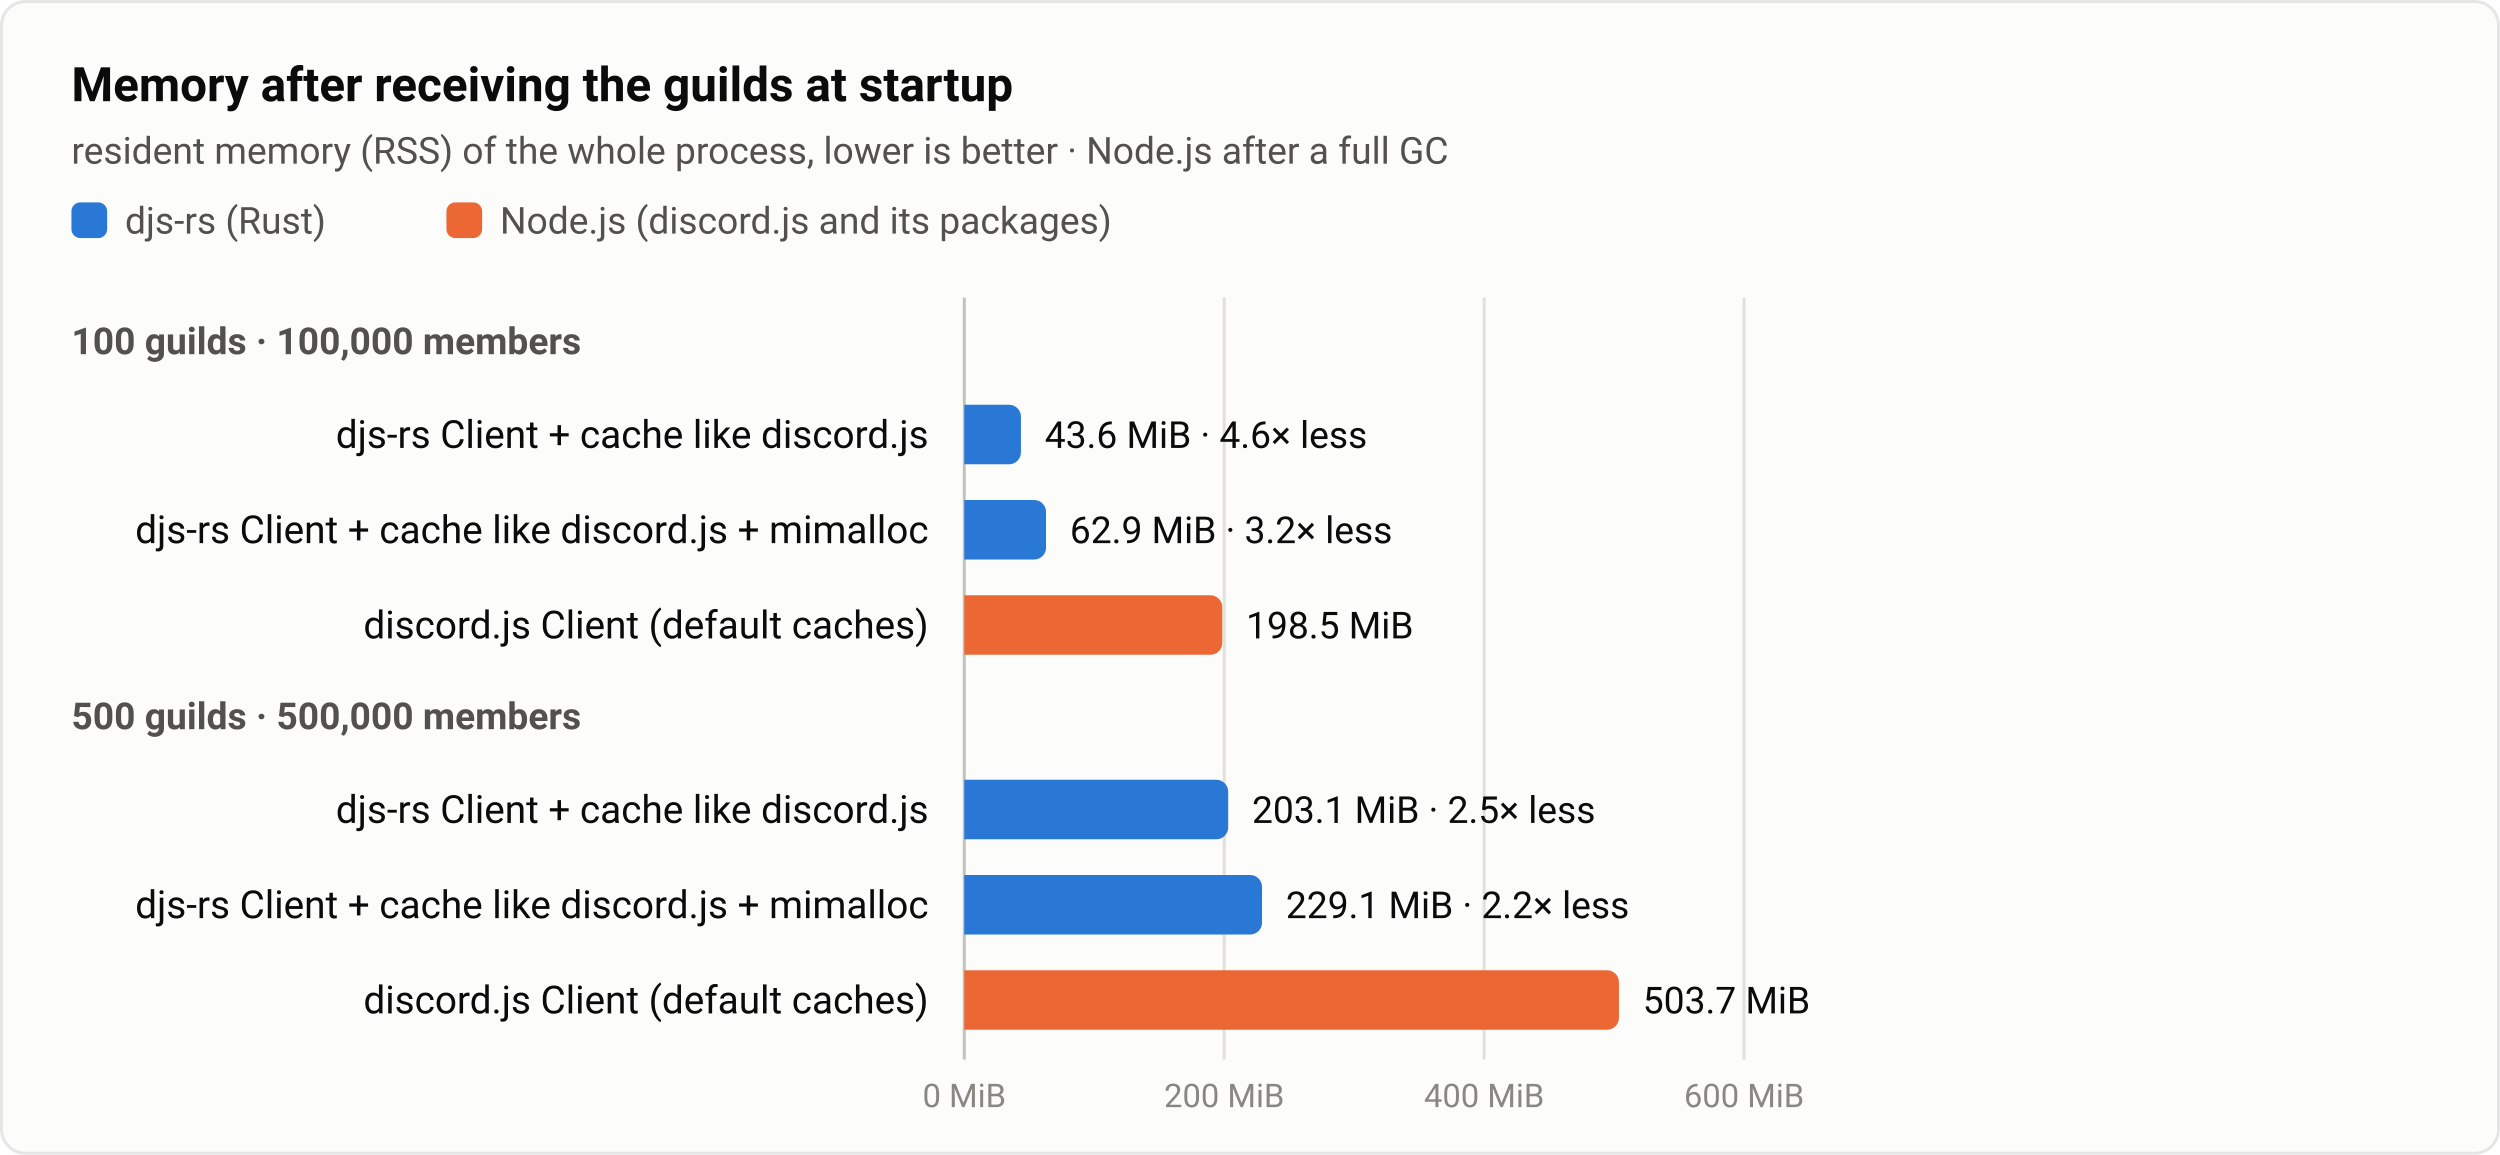
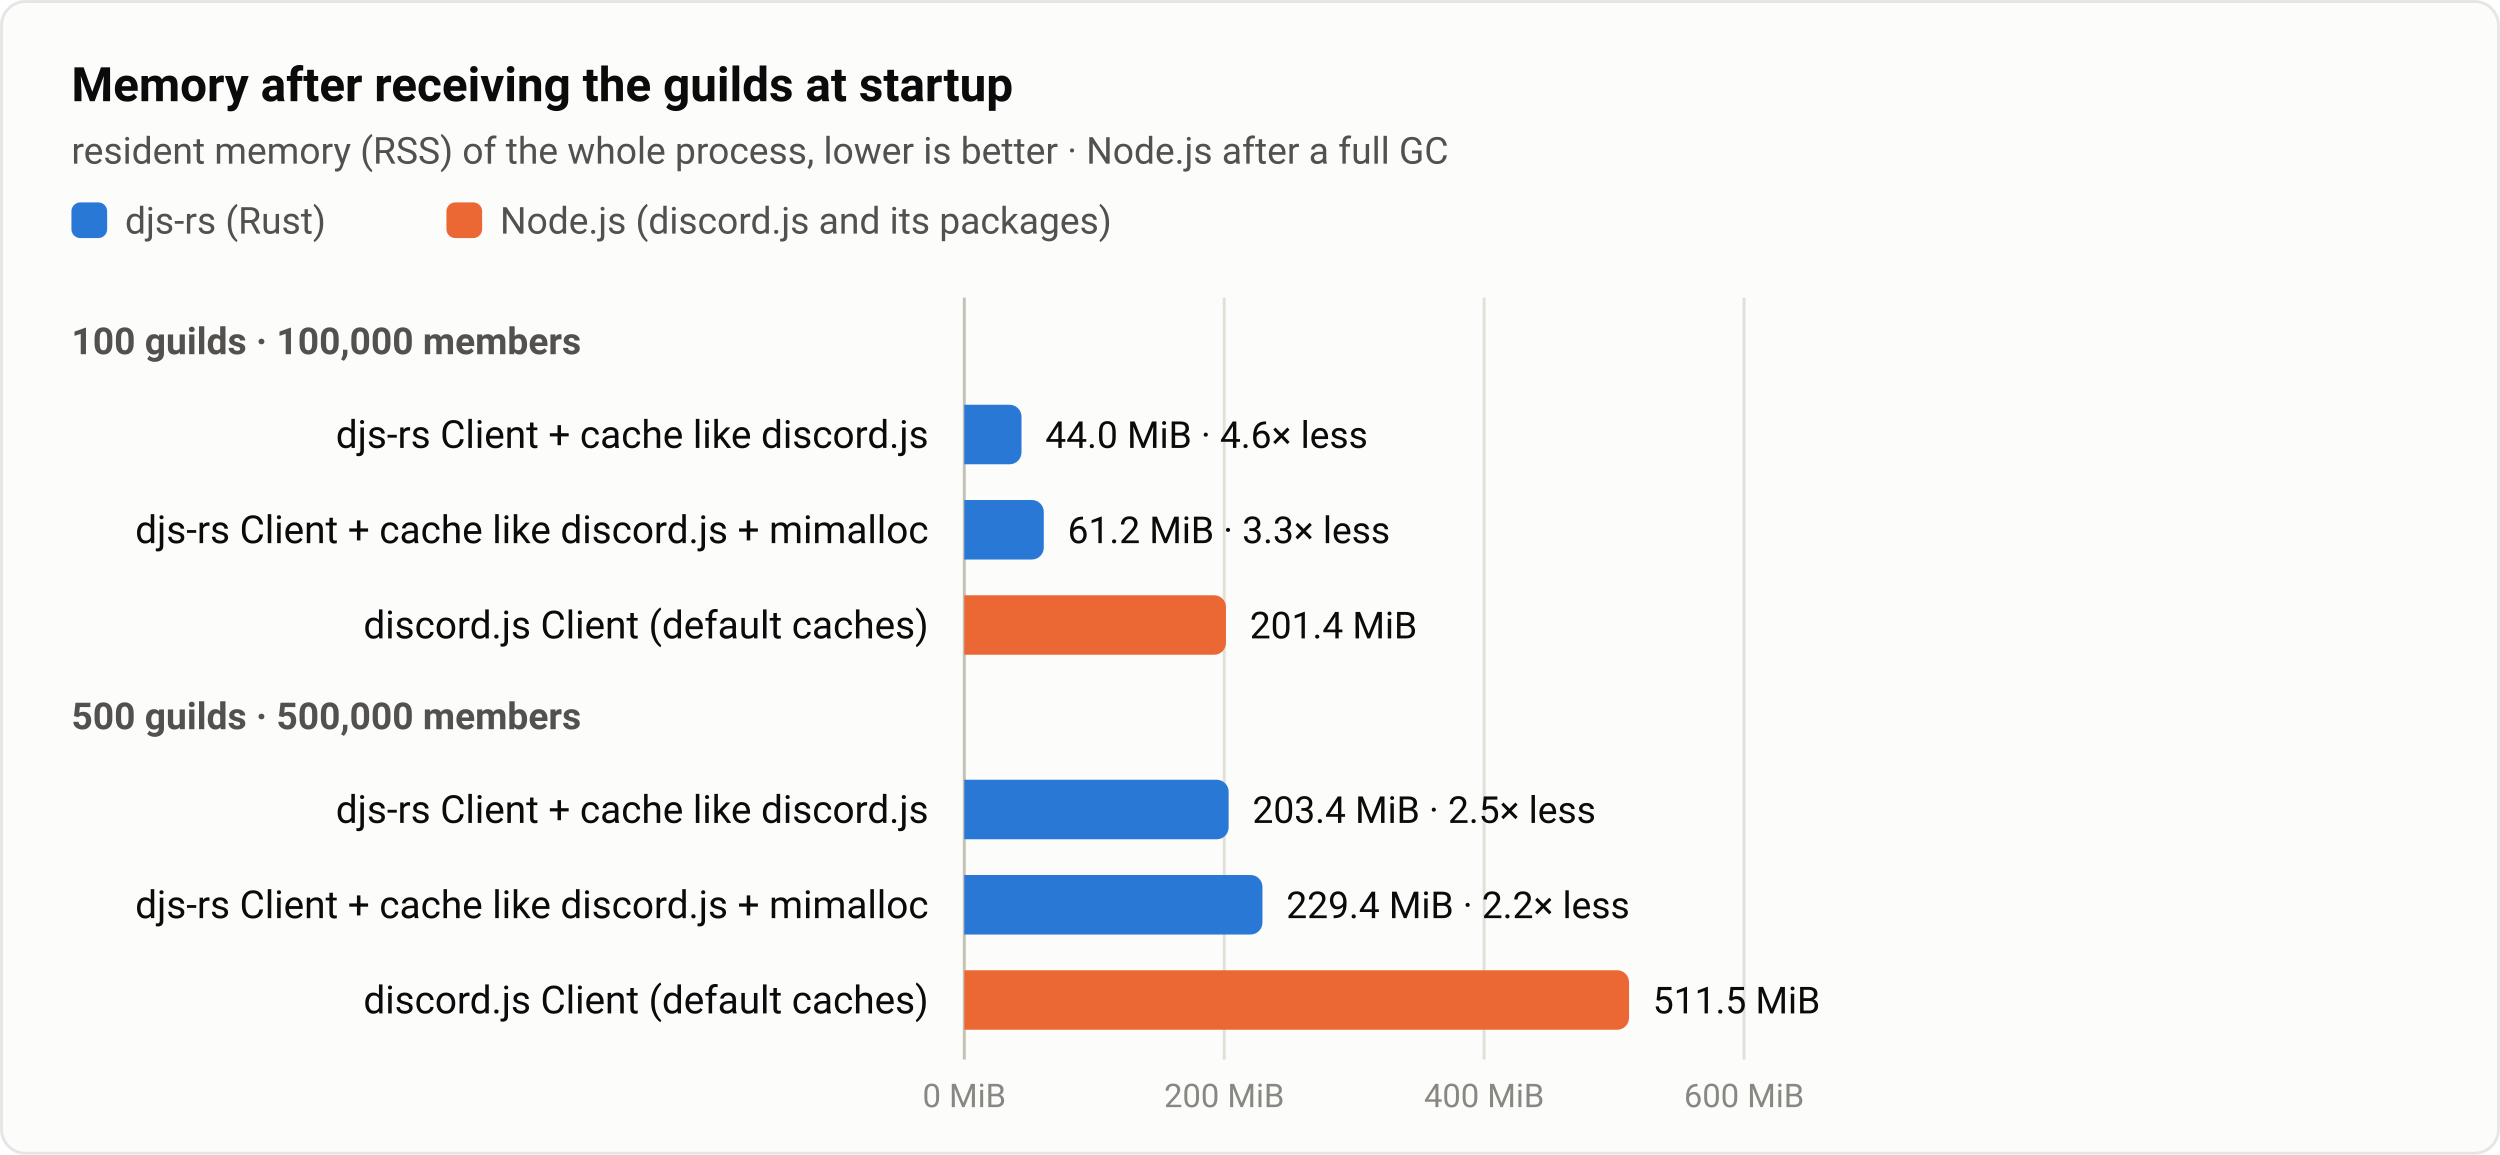
<svg xmlns="http://www.w3.org/2000/svg" width="840" height="388" viewBox="0 0 840 388" role="img" aria-labelledby="title desc" font-family="system-ui, -apple-system, &quot;Segoe UI&quot;, Roboto, sans-serif">
  <rect x="0.5" y="0.5" width="839" height="387" rx="8" fill="#fcfcfb" stroke="rgba(11,11,11,0.10)" />
  <text x="24" y="34" font-size="16" font-weight="600" fill="#0b0b0b">Memory after receiving the guilds at startup</text>
  <text x="24" y="55" font-size="12.5" fill="#52514e">resident memory (RSS) of the whole process, lower is better · Node.js after a full GC</text>
  <rect x="24" y="68" width="12" height="12" rx="3" fill="#2a78d6" />
  <text x="42" y="78.5" font-size="12.5" fill="#52514e">djs-rs (Rust)</text>
  <rect x="150" y="68" width="12" height="12" rx="3" fill="#eb6834" />
  <text x="168" y="78.5" font-size="12.5" fill="#52514e">Node.js (discord.js and its packages)</text>
  <line x1="324" y1="100" x2="324" y2="356" stroke="#c3c2b7" stroke-width="1" />
  <text x="324" y="372" font-size="11" text-anchor="middle" fill="#898781" style="font-variant-numeric: tabular-nums">0 MiB</text>
  <line x1="411.333" y1="100" x2="411.333" y2="356" stroke="#e1e0d9" stroke-width="1" />
  <text x="411.333" y="372" font-size="11" text-anchor="middle" fill="#898781" style="font-variant-numeric: tabular-nums">200 MiB</text>
  <line x1="498.667" y1="100" x2="498.667" y2="356" stroke="#e1e0d9" stroke-width="1" />
  <text x="498.667" y="372" font-size="11" text-anchor="middle" fill="#898781" style="font-variant-numeric: tabular-nums">400 MiB</text>
  <line x1="586" y1="100" x2="586" y2="356" stroke="#e1e0d9" stroke-width="1" />
  <text x="586" y="372" font-size="11" text-anchor="middle" fill="#898781" style="font-variant-numeric: tabular-nums">600 MiB</text>
  <text x="24" y="119" font-size="12.5" font-weight="600" fill="#52514e">100 guilds · 100,000 members</text>
  <text x="312" y="150.5" font-size="13" text-anchor="end" fill="#0b0b0b">djs-rs Client + cache like discord.js</text>
-   <path d="M324,136H339.038A4,4 0 0 1 343.038,140V152A4,4 0 0 1 339.038,156H324Z" fill="#2a78d6" />
-   <text x="351.038" y="150.5" font-size="12.5" fill="#0b0b0b" style="font-variant-numeric: tabular-nums">43.6 MiB · 4.6× less</text>
+   <path d="M324,136H339.224A4,4 0 0 1 343.224,140V152A4,4 0 0 1 339.224,156H324Z" fill="#2a78d6" />
+   <text x="351.224" y="150.5" font-size="12.5" fill="#0b0b0b" style="font-variant-numeric: tabular-nums">44.0 MiB · 4.6× less</text>
  <text x="312" y="182.5" font-size="13" text-anchor="end" fill="#0b0b0b">djs-rs Client + cache like discord.js + mimalloc</text>
-   <path d="M324,168H347.471A4,4 0 0 1 351.471,172V184A4,4 0 0 1 347.471,188H324Z" fill="#2a78d6" />
-   <text x="359.471" y="182.5" font-size="12.5" fill="#0b0b0b" style="font-variant-numeric: tabular-nums">62.9 MiB · 3.2× less</text>
+   <path d="M324,168H346.71A4,4 0 0 1 350.71,172V184A4,4 0 0 1 346.71,188H324Z" fill="#2a78d6" />
+   <text x="358.71" y="182.5" font-size="12.5" fill="#0b0b0b" style="font-variant-numeric: tabular-nums">61.2 MiB · 3.3× less</text>
  <text x="312" y="214.5" font-size="13" text-anchor="end" fill="#0b0b0b">discord.js Client (default caches)</text>
-   <path d="M324,200H406.687A4,4 0 0 1 410.687,204V216A4,4 0 0 1 406.687,220H324Z" fill="#eb6834" />
-   <text x="418.687" y="214.5" font-size="12.5" fill="#0b0b0b" style="font-variant-numeric: tabular-nums">198.5 MiB</text>
+   <path d="M324,200H407.929A4,4 0 0 1 411.929,204V216A4,4 0 0 1 407.929,220H324Z" fill="#eb6834" />
+   <text x="419.929" y="214.5" font-size="12.5" fill="#0b0b0b" style="font-variant-numeric: tabular-nums">201.4 MiB</text>
  <text x="24" y="245" font-size="12.5" font-weight="600" fill="#52514e">500 guilds · 500,000 members</text>
  <text x="312" y="276.5" font-size="13" text-anchor="end" fill="#0b0b0b">djs-rs Client + cache like discord.js</text>
-   <path d="M324,262H408.672A4,4 0 0 1 412.672,266V278A4,4 0 0 1 408.672,282H324Z" fill="#2a78d6" />
-   <text x="420.672" y="276.5" font-size="12.5" fill="#0b0b0b" style="font-variant-numeric: tabular-nums">203.1 MiB · 2.5× less</text>
+   <path d="M324,262H408.821A4,4 0 0 1 412.821,266V278A4,4 0 0 1 408.821,282H324Z" fill="#2a78d6" />
+   <text x="420.821" y="276.5" font-size="12.5" fill="#0b0b0b" style="font-variant-numeric: tabular-nums">203.4 MiB · 2.5× less</text>
  <text x="312" y="308.5" font-size="13" text-anchor="end" fill="#0b0b0b">djs-rs Client + cache like discord.js + mimalloc</text>
-   <path d="M324,294H420.046A4,4 0 0 1 424.046,298V310A4,4 0 0 1 420.046,314H324Z" fill="#2a78d6" />
-   <text x="432.046" y="308.5" font-size="12.5" fill="#0b0b0b" style="font-variant-numeric: tabular-nums">229.1 MiB · 2.2× less</text>
+   <path d="M324,294H420.186A4,4 0 0 1 424.186,298V310A4,4 0 0 1 420.186,314H324Z" fill="#2a78d6" />
+   <text x="432.186" y="308.5" font-size="12.5" fill="#0b0b0b" style="font-variant-numeric: tabular-nums">229.4 MiB · 2.2× less</text>
  <text x="312" y="340.5" font-size="13" text-anchor="end" fill="#0b0b0b">discord.js Client (default caches)</text>
-   <path d="M324,326H539.967A4,4 0 0 1 543.967,330V342A4,4 0 0 1 539.967,346H324Z" fill="#eb6834" />
-   <text x="551.967" y="340.5" font-size="12.5" fill="#0b0b0b" style="font-variant-numeric: tabular-nums">503.7 MiB</text>
+   <path d="M324,326H543.357A4,4 0 0 1 547.357,330V342A4,4 0 0 1 543.357,346H324Z" fill="#eb6834" />
+   <text x="555.357" y="340.5" font-size="12.5" fill="#0b0b0b" style="font-variant-numeric: tabular-nums">511.5 MiB</text>
</svg>
